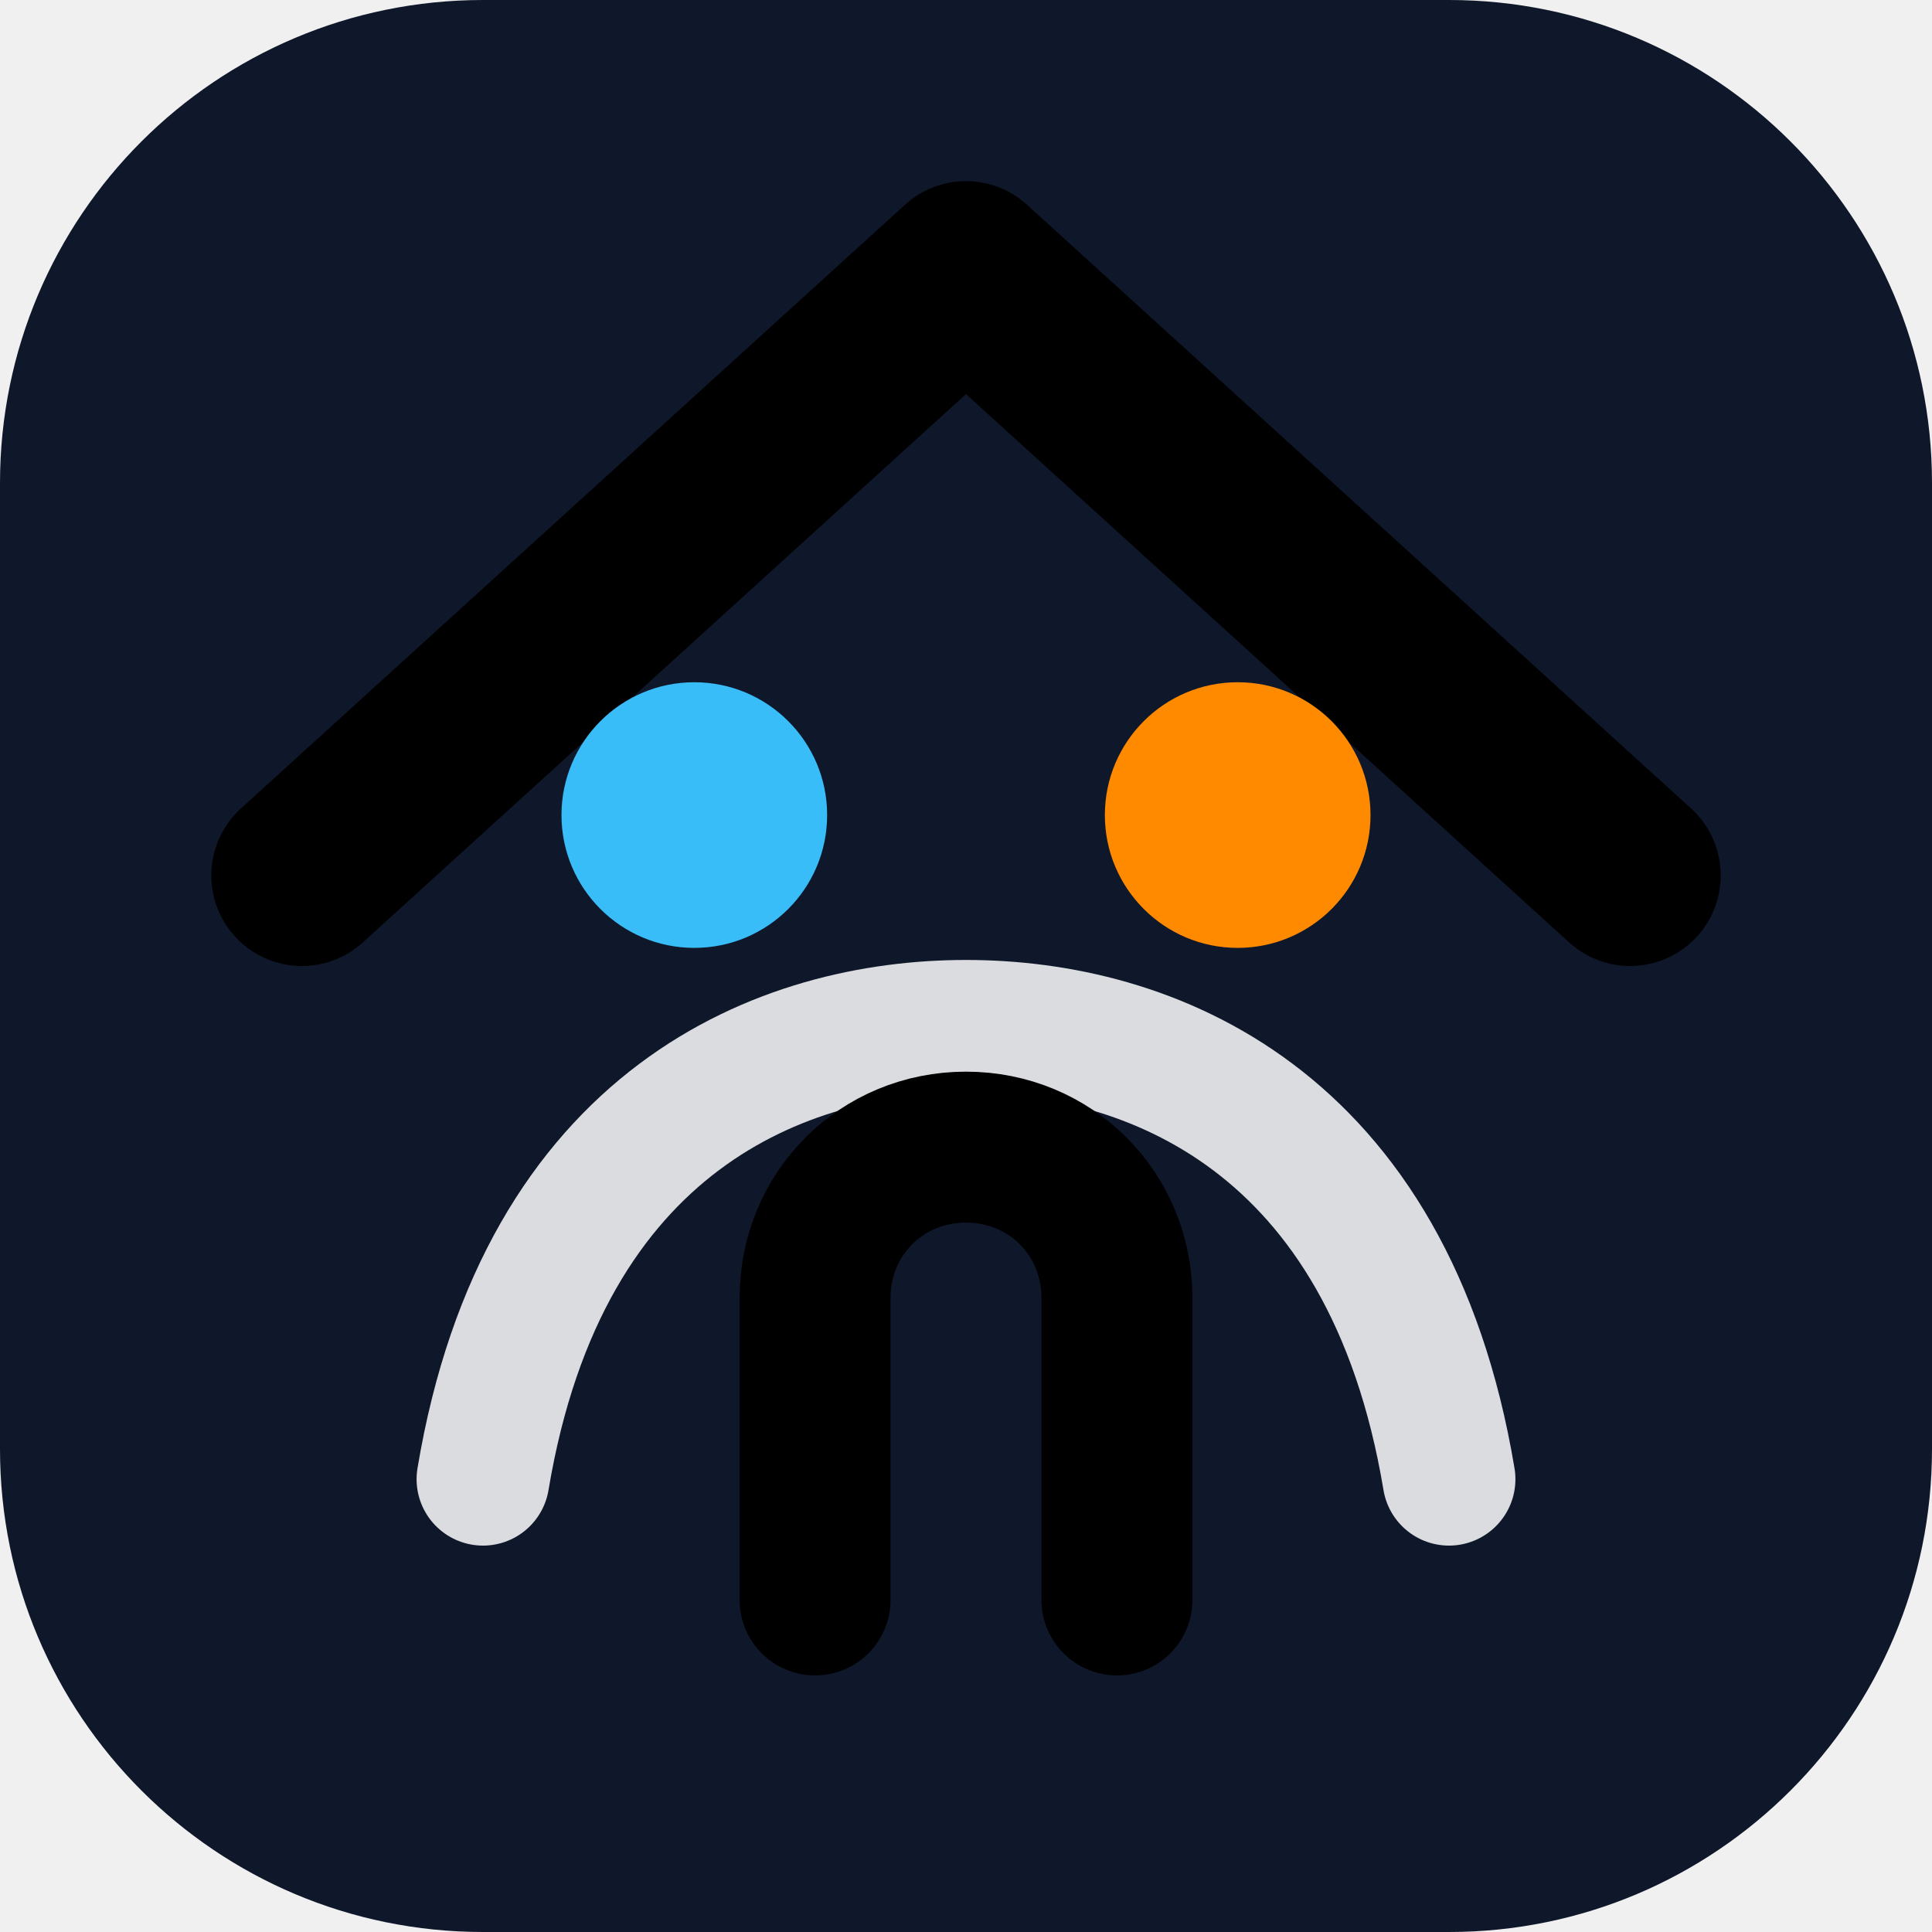
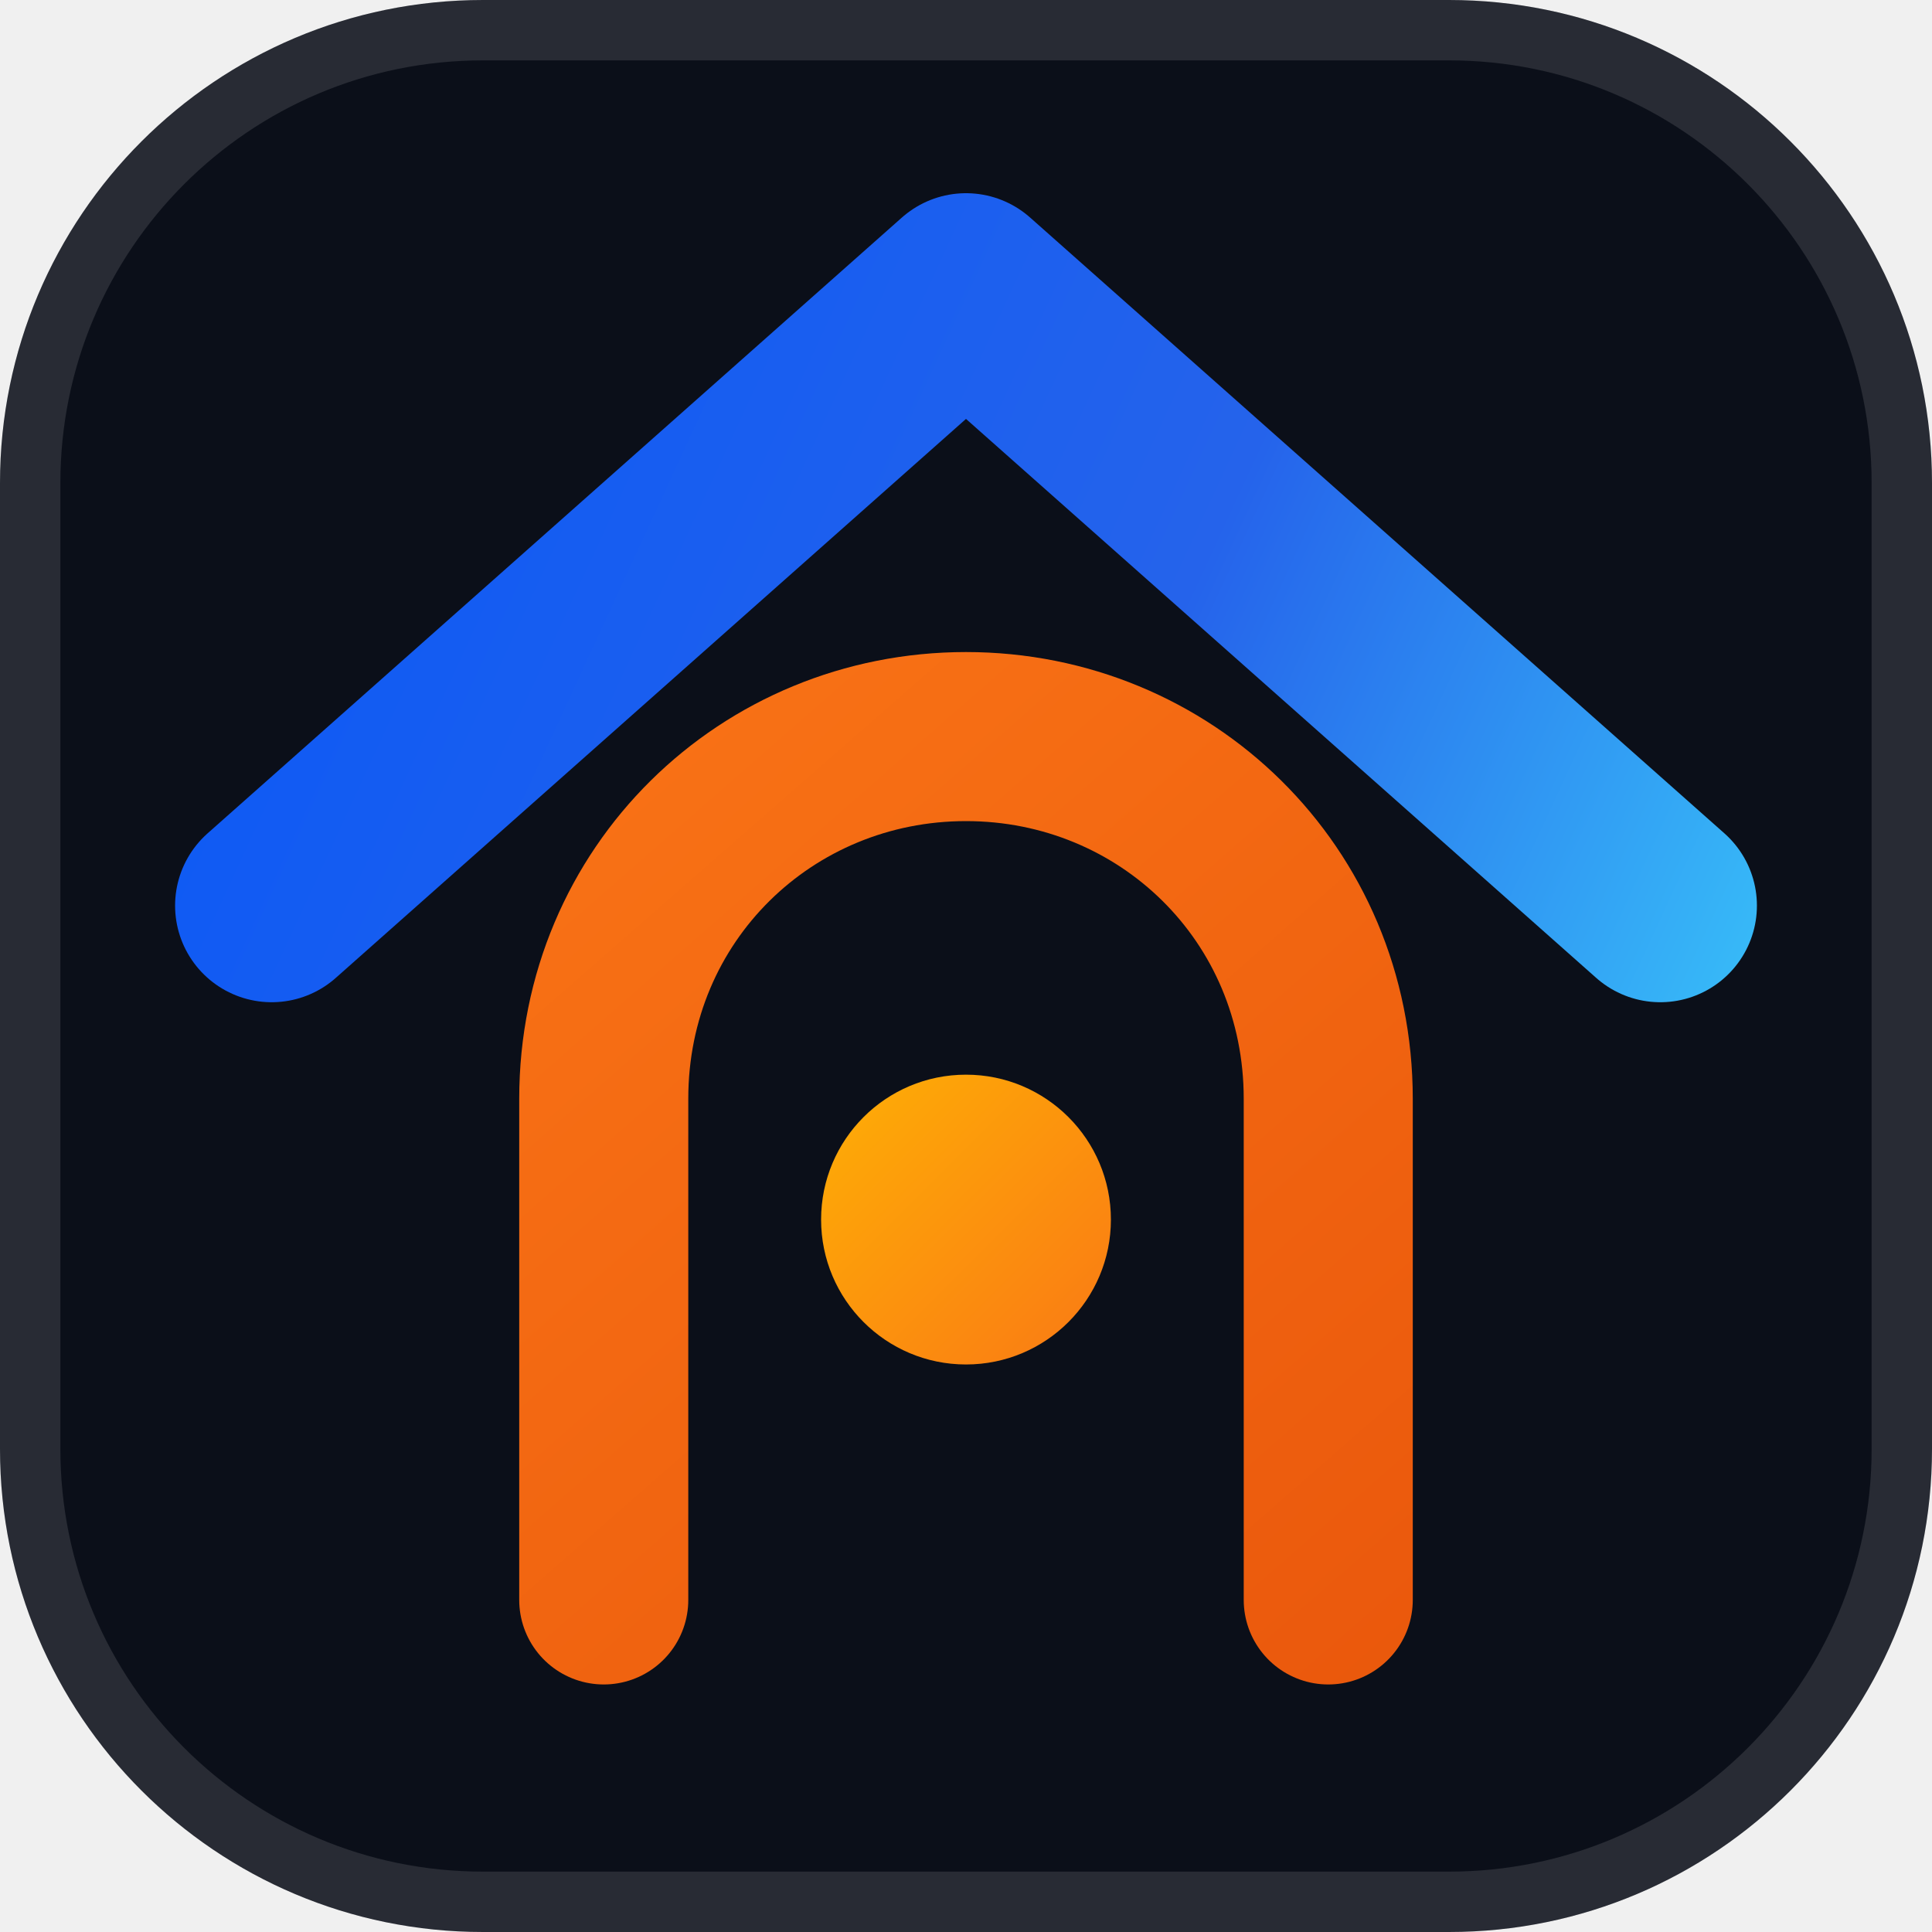
<svg xmlns="http://www.w3.org/2000/svg" width="32" height="32" viewBox="0 0 32 32" fill="none">
  <defs>
-     <linearGradient id="baseraBlueGrad" x1="3" y1="4" x2="29" y2="28" gradientUnits="userSpaceOnUse">
-       <stop offset="0%" stopColor="#0A58F6" />
-       <stop offset="60%" stopColor="#2563EB" />
-       <stop offset="100%" stopColor="#38BDF8" />
+     <linearGradient id="baseraRoofGrad" x1="3" y1="5" x2="29" y2="17" gradientUnits="userSpaceOnUse">
+       <stop offset="0%" stop-color="#0A58F6" />
+       <stop offset="60%" stop-color="#2563EB" />
+       <stop offset="100%" stop-color="#38BDF8" />
    </linearGradient>
-     <linearGradient id="baseraOrangeGrad" x1="10" y1="12" x2="22" y2="27" gradientUnits="userSpaceOnUse">
-       <stop offset="0%" stopColor="#FF8A00" />
-       <stop offset="100%" stopColor="#EA580C" />
+     <linearGradient id="baseraHearthGrad" x1="9" y1="12" x2="23" y2="28" gradientUnits="userSpaceOnUse">
+       <stop offset="0%" stop-color="#F97316" />
+       <stop offset="100%" stop-color="#EA580C" />
+     </linearGradient>
+     <linearGradient id="baseraSparkGrad" x1="13" y1="17" x2="19" y2="23" gradientUnits="userSpaceOnUse">
+       <stop offset="0%" stop-color="#FFB703" />
+       <stop offset="100%" stop-color="#F97316" />
    </linearGradient>
  </defs>
-   <rect width="32" height="32" rx="8" fill="#0F172A" />
-   <path d="M5 14.5L16 4.5L27 14.5" stroke="url(#baseraBlueGrad)" stroke-width="3" stroke-linecap="round" stroke-linejoin="round" />
-   <circle cx="11.5" cy="13.5" r="2.2" fill="#38BDF8" />
-   <circle cx="20.5" cy="13.5" r="2.2" fill="#FF8A00" />
-   <path d="M8 24.5C9 18.5 13 17 16 17C19 17 23 18.5 24 24.5" stroke="#FFFFFF" stroke-opacity="0.85" stroke-width="2.2" stroke-linecap="round" />
-   <path d="M13.5 26.5V21.5C13.5 20.1 14.6 19 16 19C17.4 19 18.5 20.1 18.5 21.5V26.5" stroke="url(#baseraOrangeGrad)" stroke-width="2.5" stroke-linecap="round" stroke-linejoin="round" />
+   <rect width="32" height="32" rx="8" fill="#0B0F19" />
+   <rect x="0.5" y="0.5" width="31" height="31" rx="7.5" stroke="rgba(255, 255, 255, 0.12)" />
+   <path d="M4.5 15L16 4.8L27.5 15" stroke="url(#baseraRoofGrad)" stroke-width="3.2" stroke-linecap="round" stroke-linejoin="round" />
+   <path d="M10 26.5V18.2C10 14.8 12.7 12.2 16 12.2C19.3 12.2 22 14.8 22 18.2V26.5" stroke="url(#baseraHearthGrad)" stroke-width="2.8" stroke-linecap="round" stroke-linejoin="round" />
+   <circle cx="16" cy="20.2" r="2.4" fill="url(#baseraSparkGrad)" />
</svg>
